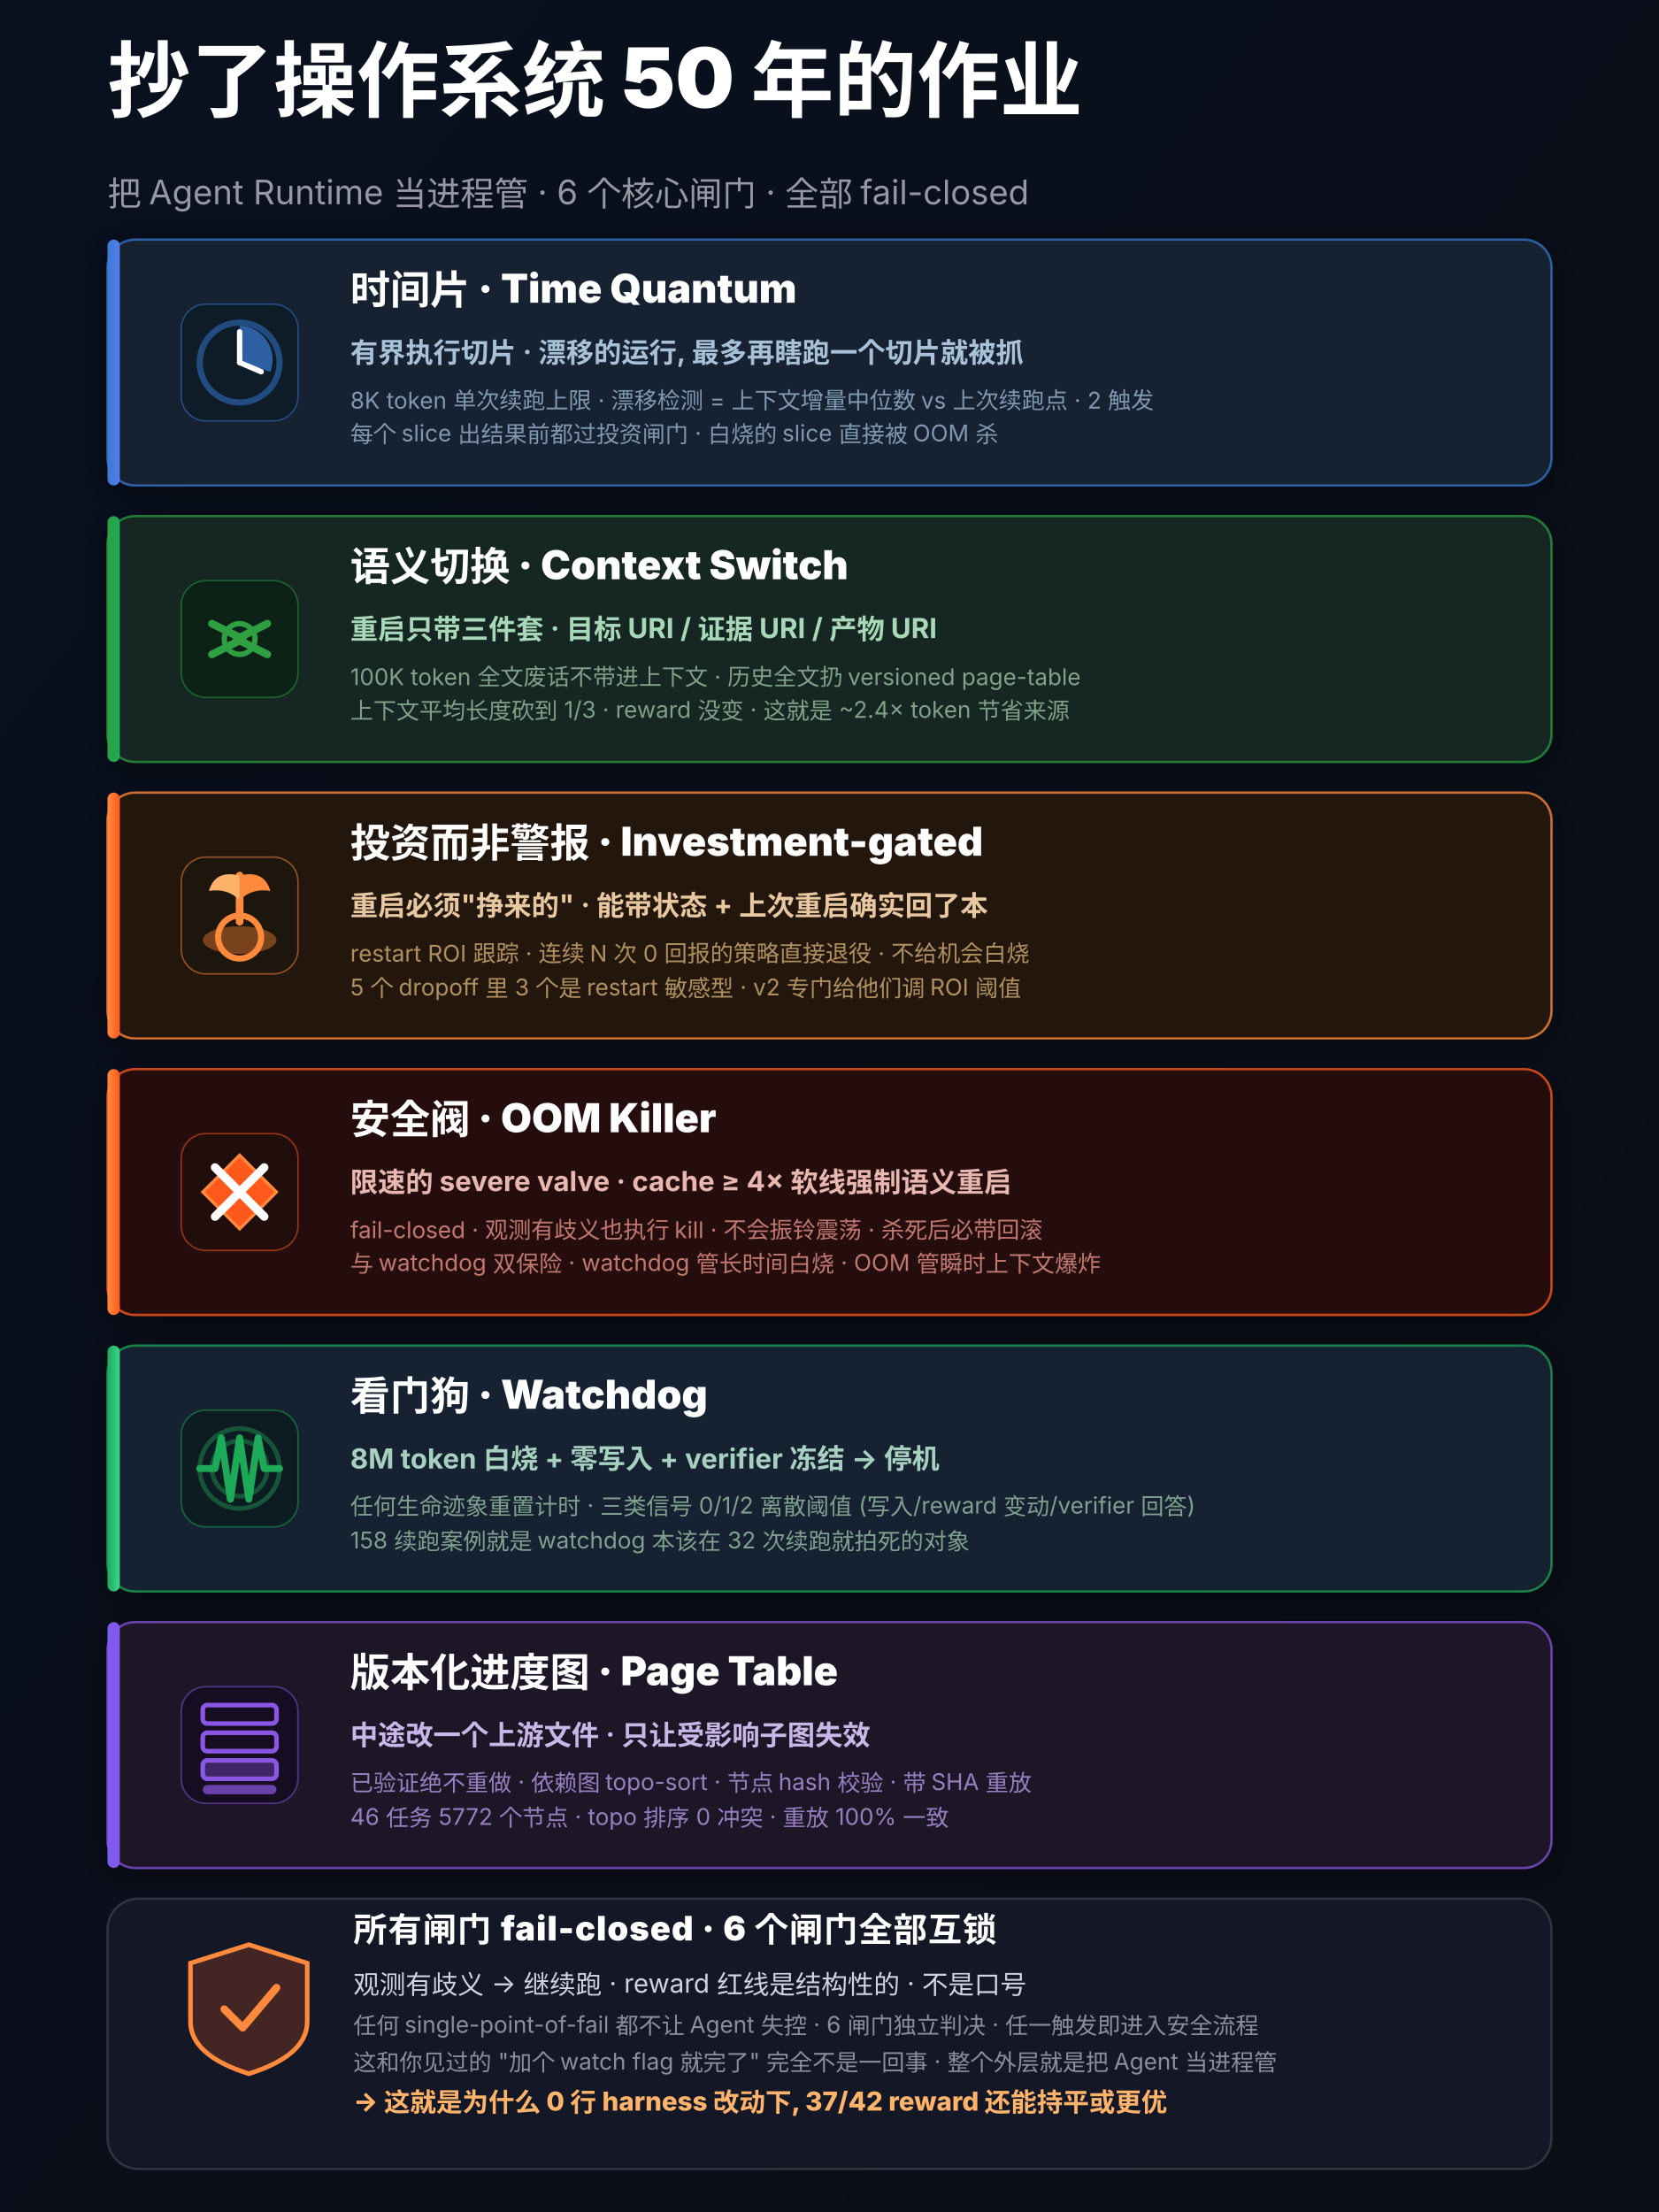
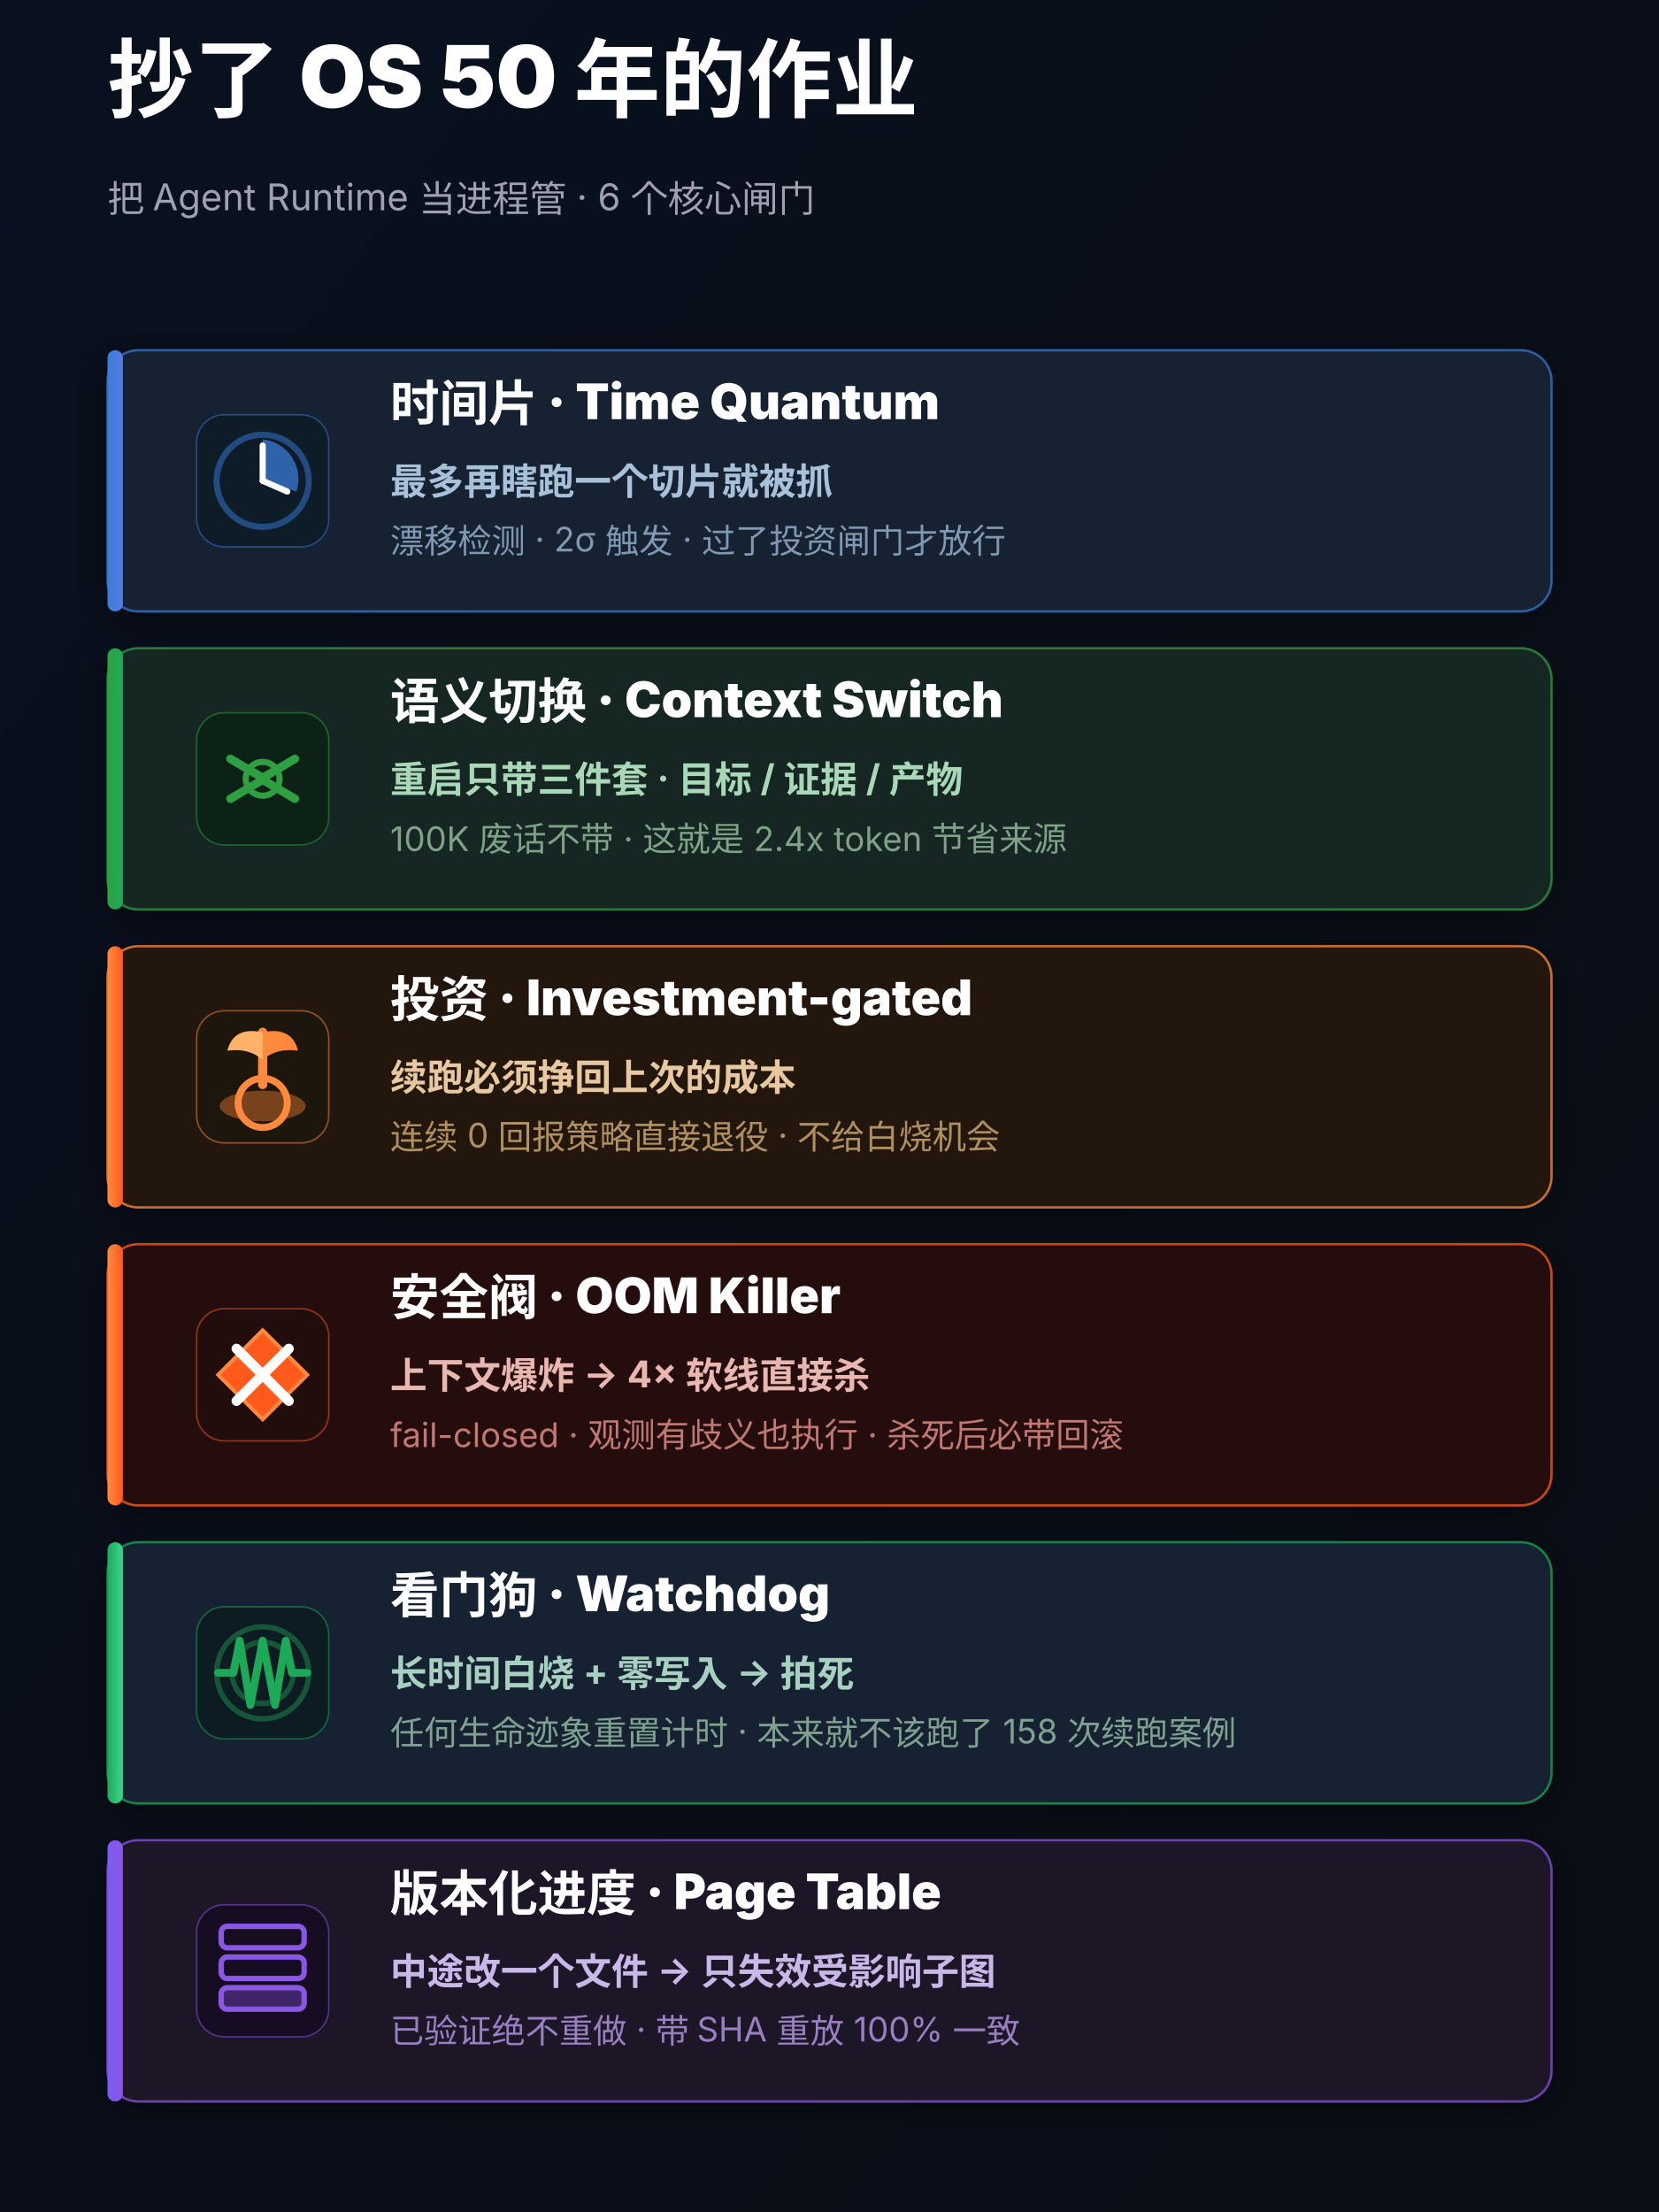
<svg xmlns="http://www.w3.org/2000/svg" viewBox="0 0 1080 1440" width="1080" height="1440">
  <defs>
    <linearGradient id="bg3" x1="0" y1="0" x2="1" y2="1">
      <stop offset="0%" stop-color="#09101f" />
      <stop offset="100%" stop-color="#0b0e16" />
    </linearGradient>
    <linearGradient id="g1" x1="0" y1="0" x2="1" y2="0">
      <stop offset="0%" stop-color="#3A7BD5" />
      <stop offset="100%" stop-color="#587BE8" />
    </linearGradient>
    <linearGradient id="g2" x1="0" y1="0" x2="1" y2="0">
      <stop offset="0%" stop-color="#2ea043" />
      <stop offset="100%" stop-color="#1FAA59" />
    </linearGradient>
    <linearGradient id="g3" x1="0" y1="0" x2="1" y2="0">
      <stop offset="0%" stop-color="#FF8A3D" />
      <stop offset="100%" stop-color="#FF5A1F" />
    </linearGradient>
    <linearGradient id="g5" x1="0" y1="0" x2="1" y2="0">
      <stop offset="0%" stop-color="#1FAA59" />
      <stop offset="100%" stop-color="#3DD68F" />
    </linearGradient>
    <linearGradient id="g6" x1="0" y1="0" x2="1" y2="0">
      <stop offset="0%" stop-color="#7B5BF2" />
      <stop offset="100%" stop-color="#8957e5" />
    </linearGradient>
    <filter id="s3">
-       <feDropShadow dx="0" dy="3" stdDeviation="10" flood-color="#000" flood-opacity="0.55" />
+       <feDropShadow dx="0" dy="4" stdDeviation="12" flood-color="#000" flood-opacity="0.55" />
    </filter>
  </defs>
  <rect width="1080" height="1440" fill="url(#bg3)" />
  <g transform="translate(70, 72)">
-     <text font-family="Helvetica Neue, Inter, Arial Black, sans-serif" font-size="54" font-weight="900" fill="#FFFFFF">抄了操作系统 50 年的作业</text>
-     <text y="62" font-family="Helvetica Neue, Inter, Arial, sans-serif" font-size="22" fill="#9898a5">把 Agent Runtime 当进程管 · 6 个核心闸门 · 全部 fail-closed</text>
+     <text font-family="Helvetica Neue, Inter, Arial Black, sans-serif" font-size="56" font-weight="900" fill="#FFFFFF">抄了 OS 50 年的作业</text>
+     <text y="66" font-family="Helvetica Neue, Inter, Arial, sans-serif" font-size="24" fill="#a0a0b0">把 Agent Runtime 当进程管 · 6 个核心闸门</text>
  </g>
-   <g transform="translate(70, 156)" filter="url(#s3)">
-     <rect width="940" height="160" rx="18" fill="#142130" stroke="#3A7BD5" stroke-opacity="0.7" stroke-width="1.5" />
-     <rect x="0" y="0" width="8" height="160" rx="4" fill="url(#g1)" />
-     <g transform="translate(48, 42)">
-       <rect width="76" height="76" rx="16" fill="#0f1a28" stroke="#3A7BD5" stroke-opacity="0.5" />
-       <circle cx="38" cy="38" r="26" fill="none" stroke="#3A7BD5" stroke-width="4" opacity="0.5" />
-       <path d="M 38 38 L 38 14 A 22 22 0 0 1 58 44 L 38 38 Z" fill="#3A7BD5" opacity="0.7" />
-       <line x1="38" y1="38" x2="38" y2="18" stroke="#FFFFFF" stroke-width="3.5" stroke-linecap="round" />
-       <line x1="38" y1="38" x2="52" y2="44" stroke="#FFFFFF" stroke-width="3.5" stroke-linecap="round" />
+   <g transform="translate(70, 228)" filter="url(#s3)">
+     <rect width="940" height="170" rx="20" fill="#142130" stroke="#3A7BD5" stroke-opacity="0.7" stroke-width="1.5" />
+     <rect x="0" y="0" width="10" height="170" rx="5" fill="url(#g1)" />
+     <g transform="translate(58, 42)">
+       <rect width="86" height="86" rx="18" fill="#0f1a28" stroke="#3A7BD5" stroke-opacity="0.5" />
+       <circle cx="43" cy="43" r="30" fill="none" stroke="#3A7BD5" stroke-width="4" opacity="0.5" />
+       <path d="M 43 43 L 43 16 A 26 26 0 0 1 65 50 L 43 43 Z" fill="#3A7BD5" opacity="0.75" />
+       <line x1="43" y1="43" x2="43" y2="20" stroke="#FFFFFF" stroke-width="4" stroke-linecap="round" />
+       <line x1="43" y1="43" x2="59" y2="50" stroke="#FFFFFF" stroke-width="4" stroke-linecap="round" />
    </g>
-     <g transform="translate(158, 42)">
-       <text font-family="Helvetica Neue, Inter, Arial Black, sans-serif" font-size="26" font-weight="900" fill="#FFFFFF">时间片 · Time Quantum</text>
-       <text y="38" font-family="Helvetica Neue, Inter, Arial, sans-serif" font-size="18" font-weight="700" fill="#a8c0d8">有界执行切片 · 漂移的运行, 最多再瞎跑一个切片就被抓</text>
-       <text y="68" font-family="Helvetica Neue, Inter, Arial, sans-serif" font-size="15" fill="#8098b0">8K token 单次续跑上限 · 漂移检测 = 上下文增量中位数 vs 上次续跑点 · 2 触发</text>
-       <text y="90" font-family="Helvetica Neue, Inter, Arial, sans-serif" font-size="15" fill="#8098b0">每个 slice 出结果前都过投资闸门 · 白烧的 slice 直接被 OOM 杀</text>
+     <g transform="translate(184, 46)">
+       <text font-family="Helvetica Neue, Inter, Arial Black, sans-serif" font-size="32" font-weight="900" fill="#FFFFFF">时间片 · Time Quantum</text>
+       <text y="48" font-family="Helvetica Neue, Inter, Arial, sans-serif" font-size="24" font-weight="700" fill="#a8c0d8">最多再瞎跑一个切片就被抓</text>
+       <text y="86" font-family="Helvetica Neue, Inter, Arial, sans-serif" font-size="22" fill="#8098b0">漂移检测 · 2σ 触发 · 过了投资闸门才放行</text>
    </g>
  </g>
-   <g transform="translate(70, 336)" filter="url(#s3)">
-     <rect width="940" height="160" rx="18" fill="#142820" stroke="#2ea043" stroke-opacity="0.7" stroke-width="1.5" />
-     <rect x="0" y="0" width="8" height="160" rx="4" fill="url(#g2)" />
-     <g transform="translate(48, 42)">
-       <rect width="76" height="76" rx="16" fill="#0f2018" stroke="#2ea043" stroke-opacity="0.5" />
-       <path d="M 20 28 L 40 38 L 20 48" fill="none" stroke="#2ea043" stroke-width="5" stroke-linecap="round" stroke-linejoin="round" />
-       <path d="M 56 28 L 36 38 L 56 48" fill="none" stroke="#2ea043" stroke-width="5" stroke-linecap="round" stroke-linejoin="round" />
-       <circle cx="38" cy="38" r="10" fill="none" stroke="#2ea043" stroke-width="3.5" />
+   <g transform="translate(70, 422)" filter="url(#s3)">
+     <rect width="940" height="170" rx="20" fill="#142820" stroke="#2ea043" stroke-opacity="0.7" stroke-width="1.5" />
+     <rect x="0" y="0" width="10" height="170" rx="5" fill="url(#g2)" />
+     <g transform="translate(58, 42)">
+       <rect width="86" height="86" rx="18" fill="#0f2018" stroke="#2ea043" stroke-opacity="0.5" />
+       <path d="M 22 30 L 44 43 L 22 56" fill="none" stroke="#2ea043" stroke-width="5.5" stroke-linecap="round" stroke-linejoin="round" />
+       <path d="M 64 30 L 42 43 L 64 56" fill="none" stroke="#2ea043" stroke-width="5.5" stroke-linecap="round" stroke-linejoin="round" />
+       <circle cx="43" cy="43" r="11" fill="none" stroke="#2ea043" stroke-width="4" />
    </g>
-     <g transform="translate(158, 42)">
-       <text font-family="Helvetica Neue, Inter, Arial Black, sans-serif" font-size="26" font-weight="900" fill="#FFFFFF">语义切换 · Context Switch</text>
-       <text y="38" font-family="Helvetica Neue, Inter, Arial, sans-serif" font-size="18" font-weight="700" fill="#a8d8b8">重启只带三件套 · 目标 URI / 证据 URI / 产物 URI</text>
-       <text y="68" font-family="Helvetica Neue, Inter, Arial, sans-serif" font-size="15" fill="#80a088">100K token 全文废话不带进上下文 · 历史全文扔 versioned page-table</text>
-       <text y="90" font-family="Helvetica Neue, Inter, Arial, sans-serif" font-size="15" fill="#80a088">上下文平均长度砍到 1/3 · reward 没变 · 这就是 ~2.4× token 节省来源</text>
+     <g transform="translate(184, 46)">
+       <text font-family="Helvetica Neue, Inter, Arial Black, sans-serif" font-size="32" font-weight="900" fill="#FFFFFF">语义切换 · Context Switch</text>
+       <text y="48" font-family="Helvetica Neue, Inter, Arial, sans-serif" font-size="24" font-weight="700" fill="#a8d8b8">重启只带三件套 · 目标 / 证据 / 产物</text>
+       <text y="86" font-family="Helvetica Neue, Inter, Arial, sans-serif" font-size="22" fill="#80a088">100K 废话不带 · 这就是 2.4x token 节省来源</text>
    </g>
  </g>
-   <g transform="translate(70, 516)" filter="url(#s3)">
-     <rect width="940" height="160" rx="18" fill="#241810" stroke="#FF8A3D" stroke-opacity="0.75" stroke-width="1.5" />
-     <rect x="0" y="0" width="8" height="160" rx="4" fill="url(#g3)" />
-     <g transform="translate(48, 42)">
-       <rect width="76" height="76" rx="16" fill="#1e140c" stroke="#FF8A3D" stroke-opacity="0.5" />
-       <ellipse cx="38" cy="54" rx="24" ry="9" fill="#FF8A3D" opacity="0.4" />
-       <circle cx="38" cy="52" r="14" fill="none" stroke="#FF8A3D" stroke-width="4" />
-       <path d="M 38 42 L 38 12" stroke="#FF8A3D" stroke-width="5" stroke-linecap="round" />
-       <path d="M 38 12 Q 54 8 58 22 Q 46 20 38 28 Z" fill="#FF8A3D" />
-       <path d="M 38 12 Q 22 8 18 22 Q 30 20 38 28 Z" fill="#FFB36B" />
+   <g transform="translate(70, 616)" filter="url(#s3)">
+     <rect width="940" height="170" rx="20" fill="#241810" stroke="#FF8A3D" stroke-opacity="0.75" stroke-width="1.5" />
+     <rect x="0" y="0" width="10" height="170" rx="5" fill="url(#g3)" />
+     <g transform="translate(58, 42)">
+       <rect width="86" height="86" rx="18" fill="#1e140c" stroke="#FF8A3D" stroke-opacity="0.5" />
+       <ellipse cx="43" cy="62" rx="28" ry="10" fill="#FF8A3D" opacity="0.4" />
+       <circle cx="43" cy="60" r="16" fill="none" stroke="#FF8A3D" stroke-width="4.5" />
+       <path d="M 43 48 L 43 14" stroke="#FF8A3D" stroke-width="6" stroke-linecap="round" />
+       <path d="M 43 14 Q 62 10 66 26 Q 52 24 43 32 Z" fill="#FF8A3D" />
+       <path d="M 43 14 Q 24 10 20 26 Q 34 24 43 32 Z" fill="#FFB36B" />
    </g>
-     <g transform="translate(158, 42)">
-       <text font-family="Helvetica Neue, Inter, Arial Black, sans-serif" font-size="26" font-weight="900" fill="#FFFFFF">投资而非警报 · Investment-gated</text>
-       <text y="38" font-family="Helvetica Neue, Inter, Arial, sans-serif" font-size="18" font-weight="700" fill="#e8c8a0">重启必须"挣来的" · 能带状态 + 上次重启确实回了本</text>
-       <text y="68" font-family="Helvetica Neue, Inter, Arial, sans-serif" font-size="15" fill="#b09060">restart ROI 跟踪 · 连续 N 次 0 回报的策略直接退役 · 不给机会白烧</text>
-       <text y="90" font-family="Helvetica Neue, Inter, Arial, sans-serif" font-size="15" fill="#b09060">5 个 dropoff 里 3 个是 restart 敏感型 · v2 专门给他们调 ROI 阈值</text>
+     <g transform="translate(184, 46)">
+       <text font-family="Helvetica Neue, Inter, Arial Black, sans-serif" font-size="32" font-weight="900" fill="#FFFFFF">投资 · Investment-gated</text>
+       <text y="48" font-family="Helvetica Neue, Inter, Arial, sans-serif" font-size="24" font-weight="700" fill="#e8c8a0">续跑必须挣回上次的成本</text>
+       <text y="86" font-family="Helvetica Neue, Inter, Arial, sans-serif" font-size="22" fill="#b09060">连续 0 回报策略直接退役 · 不给白烧机会</text>
    </g>
  </g>
-   <g transform="translate(70, 696)" filter="url(#s3)">
-     <rect width="940" height="160" rx="18" fill="#281010" stroke="#FF5A1F" stroke-opacity="0.75" stroke-width="1.5" />
-     <rect x="0" y="0" width="8" height="160" rx="4" fill="url(#g3)" />
-     <g transform="translate(48, 42)">
-       <rect width="76" height="76" rx="16" fill="#200a0a" stroke="#FF5A1F" stroke-opacity="0.5" />
-       <polygon points="38,14 62,38 38,62 14,38" fill="#FF5A1F" stroke="#FF8A3D" stroke-width="2" />
-       <line x1="22" y1="22" x2="54" y2="54" stroke="#FFFFFF" stroke-width="5.5" stroke-linecap="round" />
-       <line x1="54" y1="22" x2="22" y2="54" stroke="#FFFFFF" stroke-width="5.5" stroke-linecap="round" />
+   <g transform="translate(70, 810)" filter="url(#s3)">
+     <rect width="940" height="170" rx="20" fill="#281010" stroke="#FF5A1F" stroke-opacity="0.75" stroke-width="1.5" />
+     <rect x="0" y="0" width="10" height="170" rx="5" fill="url(#g3)" />
+     <g transform="translate(58, 42)">
+       <rect width="86" height="86" rx="18" fill="#200a0a" stroke="#FF5A1F" stroke-opacity="0.5" />
+       <polygon points="43,14 72,43 43,72 14,43" fill="#FF5A1F" stroke="#FF8A3D" stroke-width="2.5" />
+       <line x1="26" y1="26" x2="60" y2="60" stroke="#FFFFFF" stroke-width="6.5" stroke-linecap="round" />
+       <line x1="60" y1="26" x2="26" y2="60" stroke="#FFFFFF" stroke-width="6.5" stroke-linecap="round" />
    </g>
-     <g transform="translate(158, 42)">
-       <text font-family="Helvetica Neue, Inter, Arial Black, sans-serif" font-size="26" font-weight="900" fill="#FFFFFF">安全阀 · OOM Killer</text>
-       <text y="38" font-family="Helvetica Neue, Inter, Arial, sans-serif" font-size="18" font-weight="700" fill="#e8b8b0">限速的 severe valve · cache ≥ 4× 软线强制语义重启</text>
-       <text y="68" font-family="Helvetica Neue, Inter, Arial, sans-serif" font-size="15" fill="#c07870">fail-closed · 观测有歧义也执行 kill · 不会振铃震荡 · 杀死后必带回滚</text>
-       <text y="90" font-family="Helvetica Neue, Inter, Arial, sans-serif" font-size="15" fill="#c07870">与 watchdog 双保险 · watchdog 管长时间白烧 · OOM 管瞬时上下文爆炸</text>
+     <g transform="translate(184, 46)">
+       <text font-family="Helvetica Neue, Inter, Arial Black, sans-serif" font-size="32" font-weight="900" fill="#FFFFFF">安全阀 · OOM Killer</text>
+       <text y="48" font-family="Helvetica Neue, Inter, Arial, sans-serif" font-size="24" font-weight="700" fill="#e8b8b0">上下文爆炸 → 4× 软线直接杀</text>
+       <text y="86" font-family="Helvetica Neue, Inter, Arial, sans-serif" font-size="22" fill="#c07870">fail-closed · 观测有歧义也执行 · 杀死后必带回滚</text>
    </g>
  </g>
-   <g transform="translate(70, 876)" filter="url(#s3)">
-     <rect width="940" height="160" rx="18" fill="#142230" stroke="#1FAA59" stroke-opacity="0.7" stroke-width="1.5" />
-     <rect x="0" y="0" width="8" height="160" rx="4" fill="url(#g5)" />
-     <g transform="translate(48, 42)">
-       <rect width="76" height="76" rx="16" fill="#0f1d20" stroke="#1FAA59" stroke-opacity="0.5" />
-       <circle cx="38" cy="38" r="26" fill="none" stroke="#1FAA59" stroke-width="3" opacity="0.4" />
-       <circle cx="38" cy="38" r="18" fill="none" stroke="#1FAA59" stroke-width="3" opacity="0.4" />
-       <polyline points="12,38 22,38 26,18 32,58 38,18 44,58 50,18 54,38 64,38" fill="none" stroke="#1FAA59" stroke-width="4.5" stroke-linecap="round" stroke-linejoin="round" />
+   <g transform="translate(70, 1004)" filter="url(#s3)">
+     <rect width="940" height="170" rx="20" fill="#142230" stroke="#1FAA59" stroke-opacity="0.7" stroke-width="1.5" />
+     <rect x="0" y="0" width="10" height="170" rx="5" fill="url(#g5)" />
+     <g transform="translate(58, 42)">
+       <rect width="86" height="86" rx="18" fill="#0f1d20" stroke="#1FAA59" stroke-opacity="0.5" />
+       <circle cx="43" cy="43" r="30" fill="none" stroke="#1FAA59" stroke-width="3.5" opacity="0.4" />
+       <circle cx="43" cy="43" r="20" fill="none" stroke="#1FAA59" stroke-width="3.5" opacity="0.4" />
+       <polyline points="14,43 24,43 28,22 35,64 43,22 51,64 58,22 62,43 72,43" fill="none" stroke="#1FAA59" stroke-width="5" stroke-linecap="round" stroke-linejoin="round" />
    </g>
-     <g transform="translate(158, 42)">
-       <text font-family="Helvetica Neue, Inter, Arial Black, sans-serif" font-size="26" font-weight="900" fill="#FFFFFF">看门狗 · Watchdog</text>
-       <text y="38" font-family="Helvetica Neue, Inter, Arial, sans-serif" font-size="18" font-weight="700" fill="#a8d0c0">8M token 白烧 + 零写入 + verifier 冻结 → 停机</text>
-       <text y="68" font-family="Helvetica Neue, Inter, Arial, sans-serif" font-size="15" fill="#80a090">任何生命迹象重置计时 · 三类信号 0/1/2 离散阈值 (写入/reward 变动/verifier 回答)</text>
-       <text y="90" font-family="Helvetica Neue, Inter, Arial, sans-serif" font-size="15" fill="#80a090">158 续跑案例就是 watchdog 本该在 32 次续跑就拍死的对象</text>
+     <g transform="translate(184, 46)">
+       <text font-family="Helvetica Neue, Inter, Arial Black, sans-serif" font-size="32" font-weight="900" fill="#FFFFFF">看门狗 · Watchdog</text>
+       <text y="48" font-family="Helvetica Neue, Inter, Arial, sans-serif" font-size="24" font-weight="700" fill="#a8d0c0">长时间白烧 + 零写入 → 拍死</text>
+       <text y="86" font-family="Helvetica Neue, Inter, Arial, sans-serif" font-size="22" fill="#80a090">任何生命迹象重置计时 · 本来就不该跑了 158 次续跑案例</text>
    </g>
  </g>
-   <g transform="translate(70, 1056)" filter="url(#s3)">
-     <rect width="940" height="160" rx="18" fill="#1e1428" stroke="#8957e5" stroke-opacity="0.7" stroke-width="1.5" />
-     <rect x="0" y="0" width="8" height="160" rx="4" fill="url(#g6)" />
-     <g transform="translate(48, 42)">
-       <rect width="76" height="76" rx="16" fill="#181024" stroke="#8957e5" stroke-opacity="0.5" />
-       <rect x="14" y="12" width="48" height="12" rx="3" fill="none" stroke="#8957e5" stroke-width="3" />
-       <rect x="14" y="30" width="48" height="12" rx="3" fill="none" stroke="#8957e5" stroke-width="3" />
-       <rect x="14" y="48" width="48" height="12" rx="3" fill="#8957e5" fill-opacity="0.35" stroke="#8957e5" stroke-width="3" />
-       <rect x="14" y="64" width="48" height="6" rx="3" fill="#8957e5" fill-opacity="0.7" />
+   <g transform="translate(70, 1198)" filter="url(#s3)">
+     <rect width="940" height="170" rx="20" fill="#1e1428" stroke="#8957e5" stroke-opacity="0.7" stroke-width="1.5" />
+     <rect x="0" y="0" width="10" height="170" rx="5" fill="url(#g6)" />
+     <g transform="translate(58, 42)">
+       <rect width="86" height="86" rx="18" fill="#181024" stroke="#8957e5" stroke-opacity="0.5" />
+       <rect x="16" y="14" width="54" height="14" rx="4" fill="none" stroke="#8957e5" stroke-width="3.5" />
+       <rect x="16" y="34" width="54" height="14" rx="4" fill="none" stroke="#8957e5" stroke-width="3.5" />
+       <rect x="16" y="54" width="54" height="14" rx="4" fill="#8957e5" fill-opacity="0.35" stroke="#8957e5" stroke-width="3.5" />
    </g>
-     <g transform="translate(158, 42)">
-       <text font-family="Helvetica Neue, Inter, Arial Black, sans-serif" font-size="26" font-weight="900" fill="#FFFFFF">版本化进度图 · Page Table</text>
-       <text y="38" font-family="Helvetica Neue, Inter, Arial, sans-serif" font-size="18" font-weight="700" fill="#c8b8e8">中途改一个上游文件 · 只让受影响子图失效</text>
-       <text y="68" font-family="Helvetica Neue, Inter, Arial, sans-serif" font-size="15" fill="#9880c0">已验证绝不重做 · 依赖图 topo-sort · 节点 hash 校验 · 带 SHA 重放</text>
-       <text y="90" font-family="Helvetica Neue, Inter, Arial, sans-serif" font-size="15" fill="#9880c0">46 任务 5772 个节点 · topo 排序 0 冲突 · 重放 100% 一致</text>
-     </g>
-   </g>
-   <g transform="translate(70, 1236)">
-     <rect width="940" height="176" rx="20" fill="#141826" stroke="#FFFFFF" stroke-opacity="0.14" stroke-width="1.5" />
-     <g transform="translate(48, 28)">
-       <path d="M 44 2 L 82 14 L 82 52 Q 82 74 44 86 Q 6 74 6 52 L 6 14 Z" fill="#FF5A1F" fill-opacity="0.2" stroke="#FF8A3D" stroke-width="3" />
-       <path d="M 28 44 L 40 56 L 62 30" fill="none" stroke="#FF8A3D" stroke-width="5" stroke-linecap="round" stroke-linejoin="round" />
-       <g transform="translate(112, 0)">
-         <text font-family="Helvetica Neue, Inter, Arial Black, sans-serif" font-size="22" font-weight="900" fill="#FFFFFF" letter-spacing="0.6">所有闸门 fail-closed · 6 个闸门全部互锁</text>
-         <text y="34" font-family="Helvetica Neue, Inter, Arial, sans-serif" font-size="17" fill="#d0d4e0">观测有歧义 → 继续跑 · reward 红线是结构性的 · 不是口号</text>
-         <text y="60" font-family="Helvetica Neue, Inter, Arial, sans-serif" font-size="15" fill="#8a8ea0">任何 single-point-of-fail 都不让 Agent 失控 · 6 闸门独立判决 · 任一触发即进入安全流程</text>
-         <text y="84" font-family="Helvetica Neue, Inter, Arial, sans-serif" font-size="15" fill="#8a8ea0">这和你见过的 "加个 watch flag 就完了" 完全不是一回事 · 整个外层就是把 Agent 当进程管</text>
-         <text y="110" font-family="Helvetica Neue, Inter, Arial Black, sans-serif" font-size="17" font-weight="800" fill="#FFB36B">→ 这就是为什么 0 行 harness 改动下, 37/42 reward 还能持平或更优</text>
-       </g>
+     <g transform="translate(184, 46)">
+       <text font-family="Helvetica Neue, Inter, Arial Black, sans-serif" font-size="32" font-weight="900" fill="#FFFFFF">版本化进度 · Page Table</text>
+       <text y="48" font-family="Helvetica Neue, Inter, Arial, sans-serif" font-size="24" font-weight="700" fill="#c8b8e8">中途改一个文件 → 只失效受影响子图</text>
+       <text y="86" font-family="Helvetica Neue, Inter, Arial, sans-serif" font-size="22" fill="#9880c0">已验证绝不重做 · 带 SHA 重放 100% 一致</text>
    </g>
  </g>
</svg>
